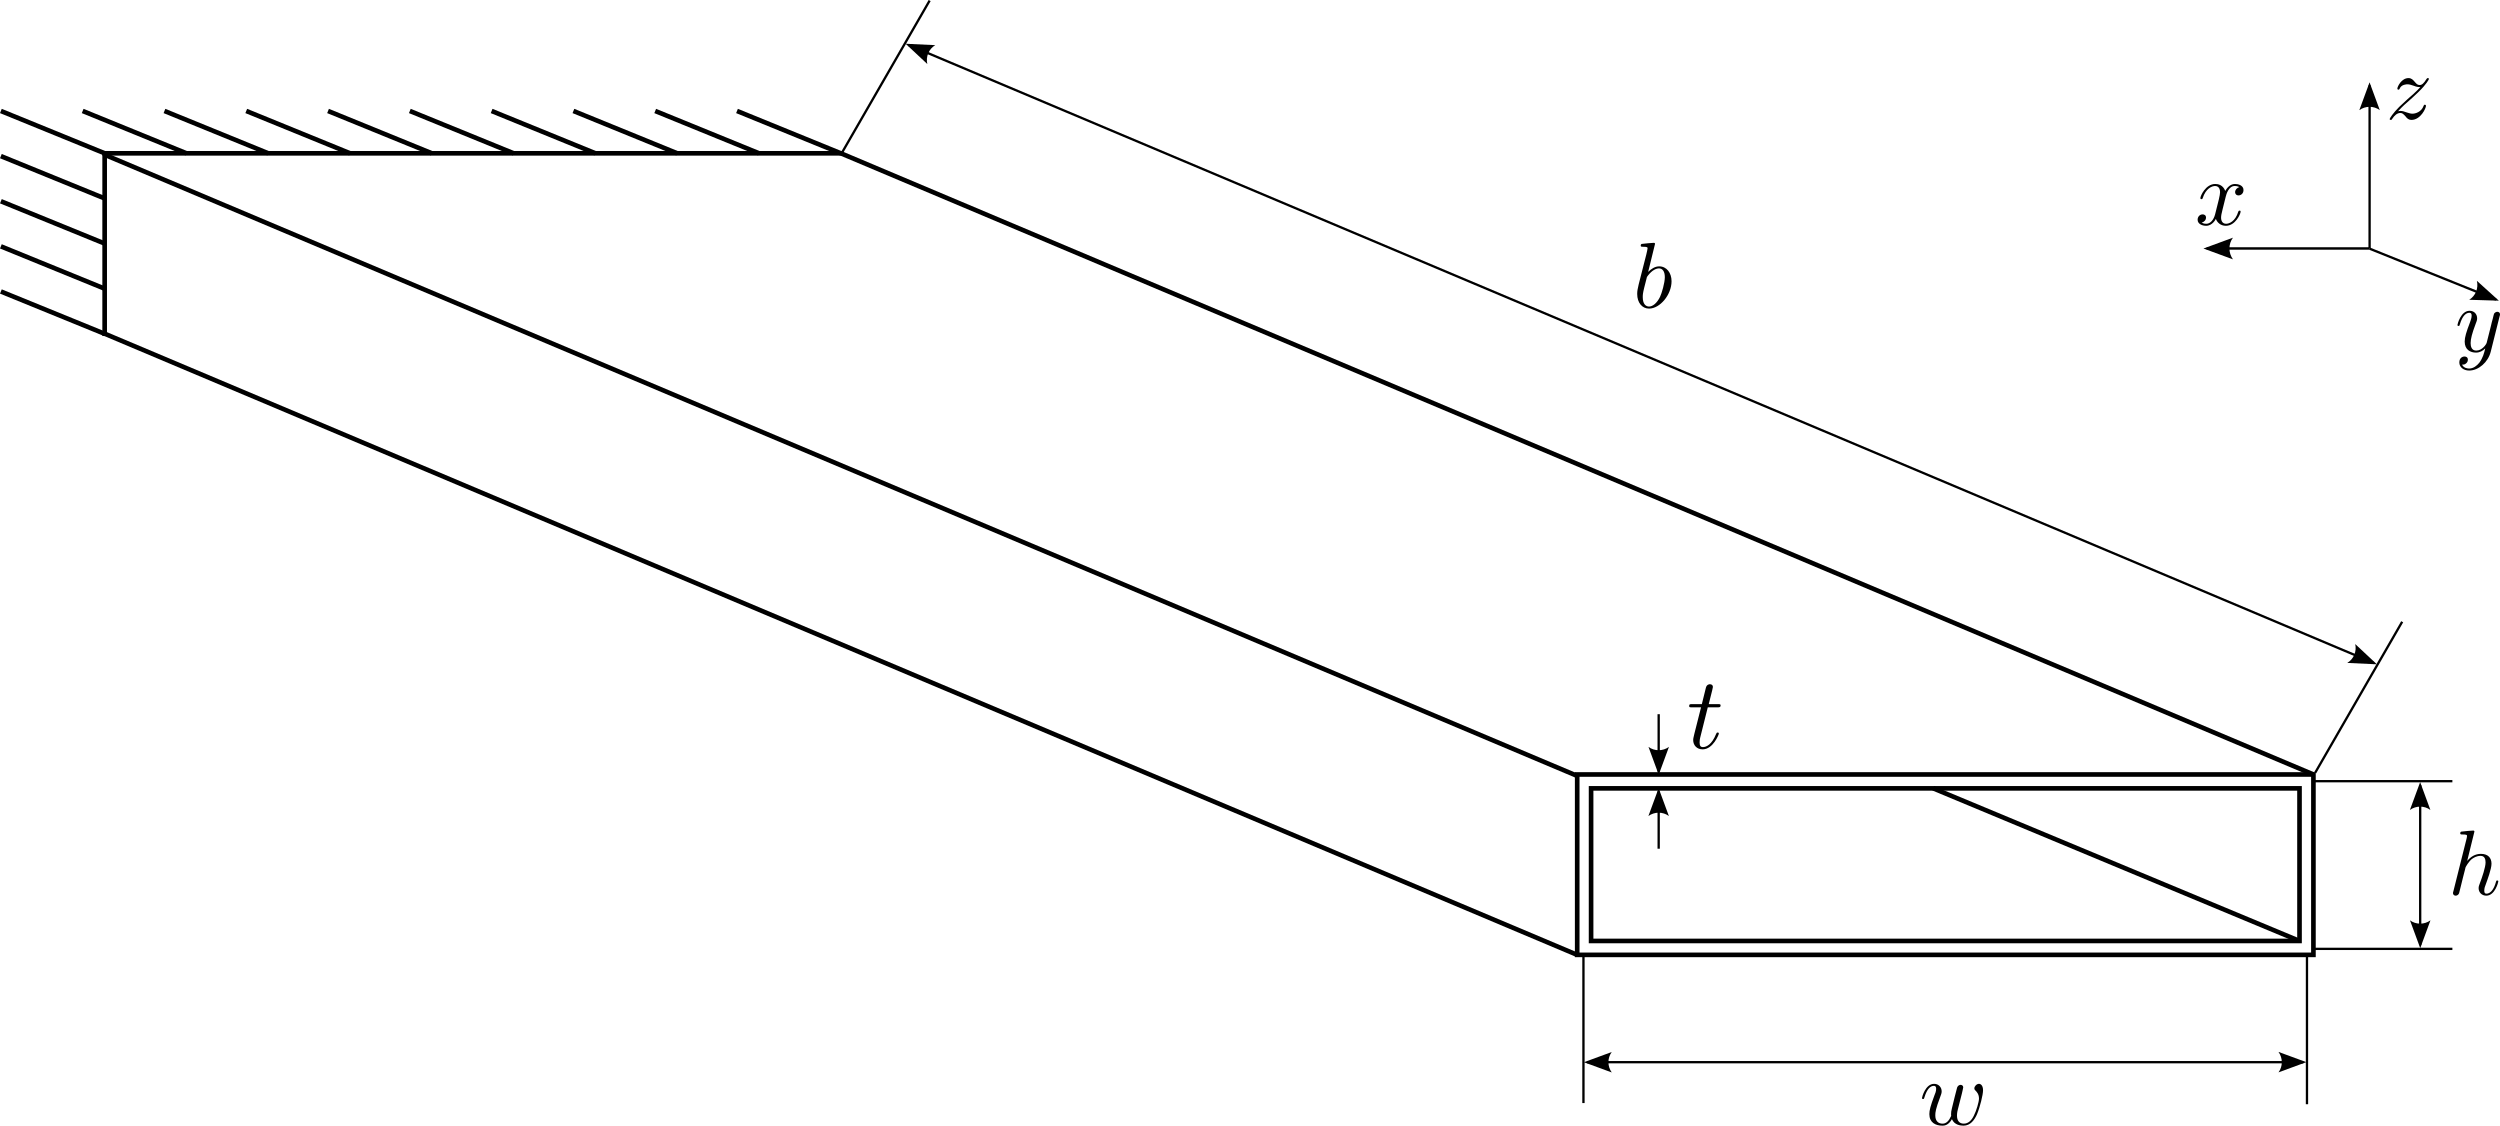
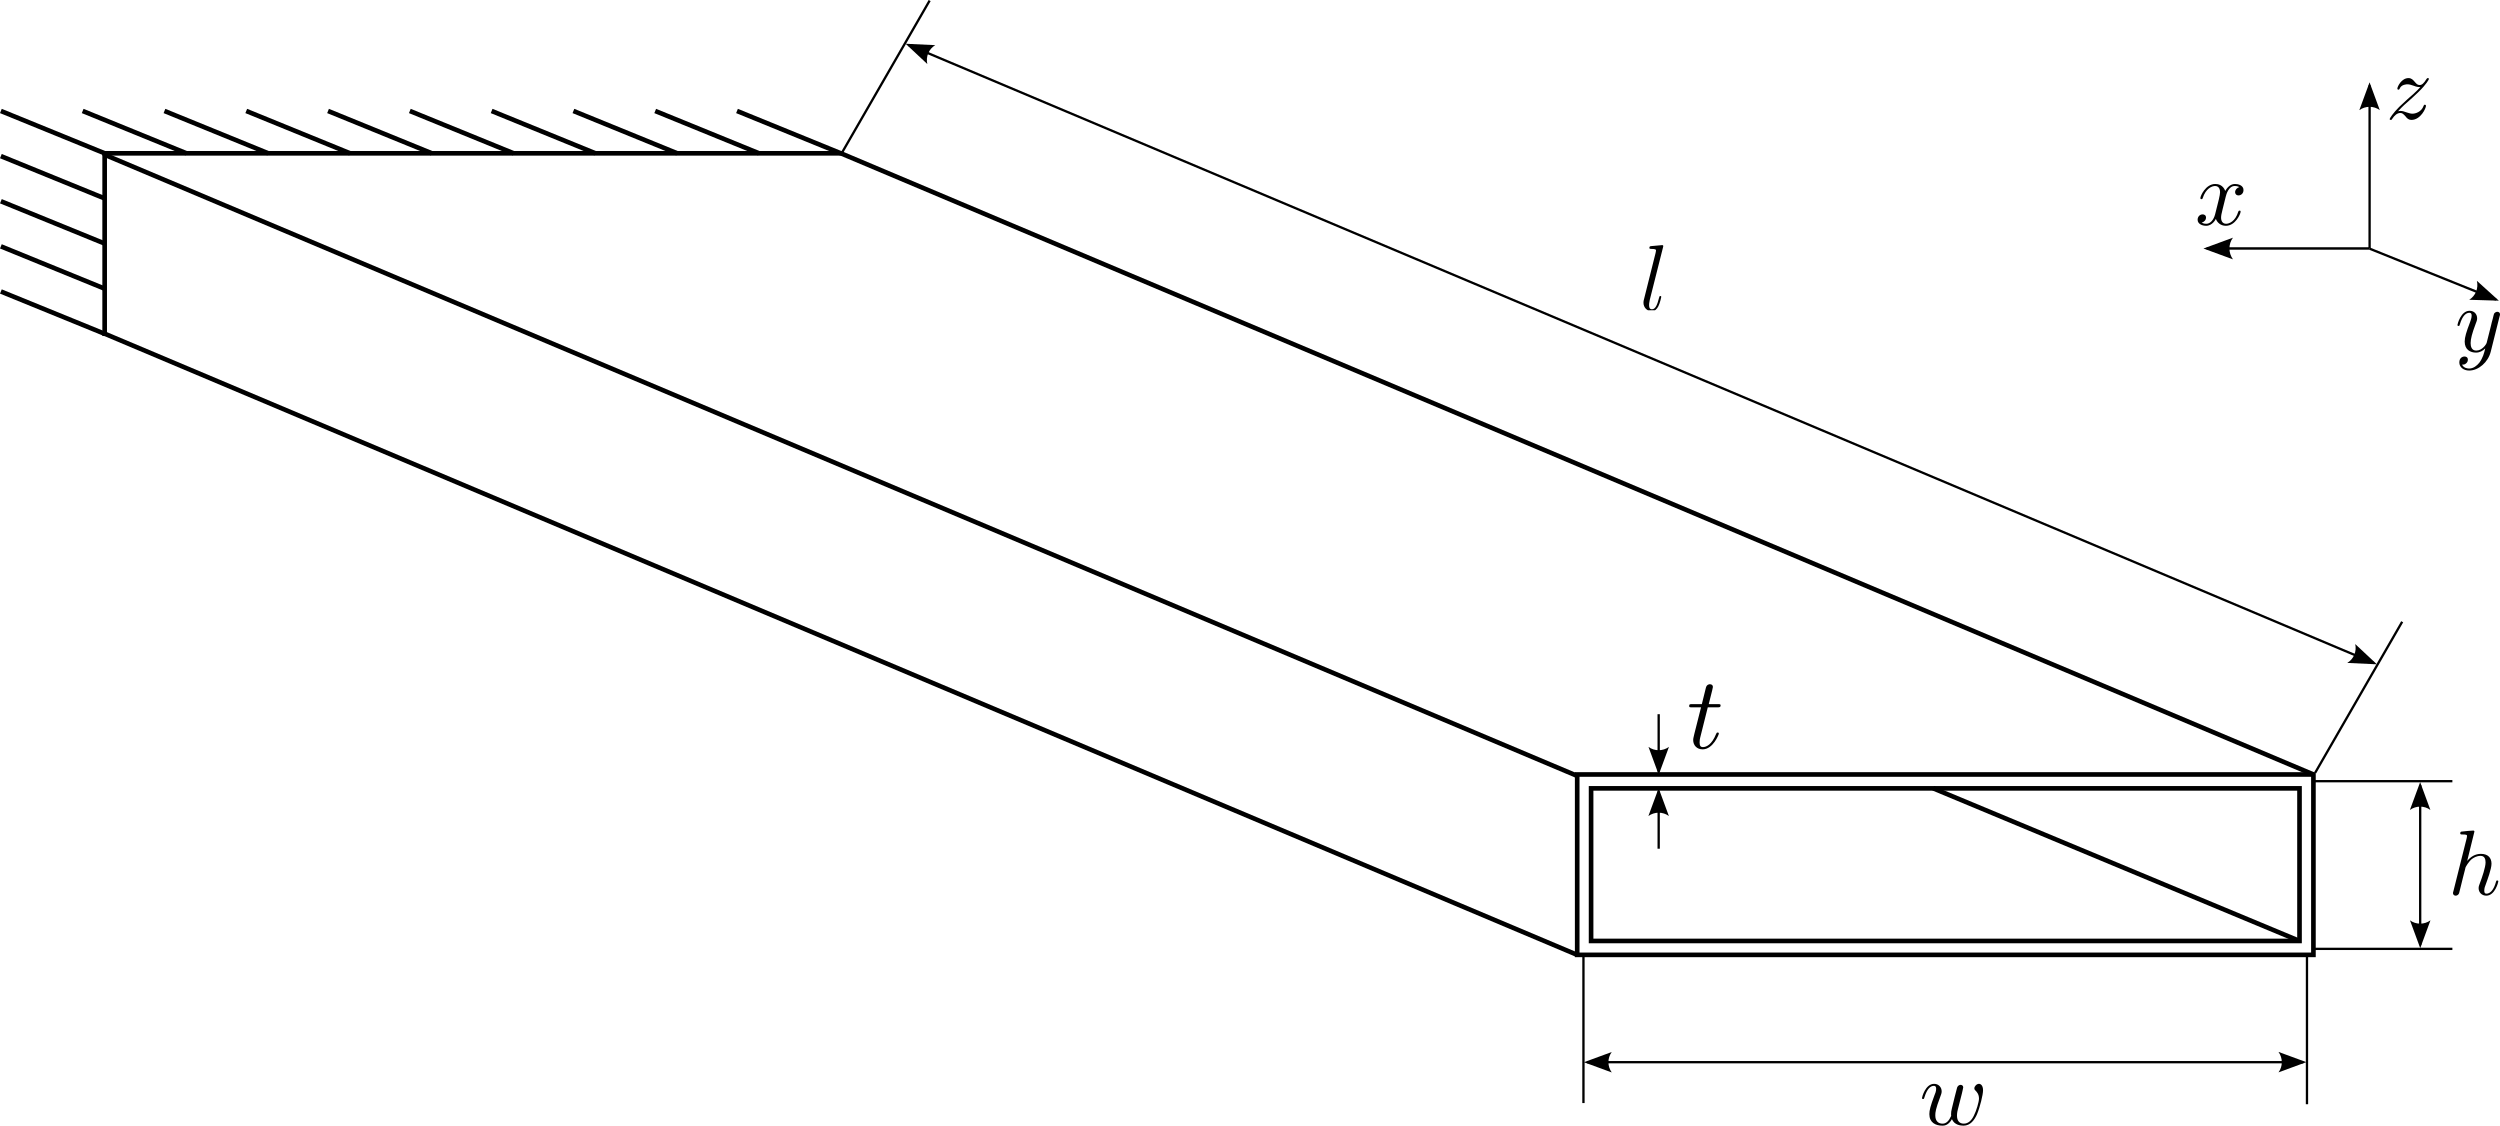
<svg xmlns="http://www.w3.org/2000/svg" xmlns:xlink="http://www.w3.org/1999/xlink" width="269.861mm" height="121.51mm" viewBox="0 0 269.861 121.51" version="1.1" id="svg5">
  <defs id="defs2">
    <marker style="overflow:visible" id="Arrow2Lend" refX="0" refY="0" orient="auto">
      <path transform="matrix(-1.1,0,0,-1.1,-1.1,0)" d="M 8.719,4.034 -2.207,0.016 8.719,-4.002 c -1.745,2.372 -1.735,5.617 -6e-7,8.035 z" style="fill:context-stroke;fill-rule:evenodd;stroke-width:0.625;stroke-linejoin:round" id="path5208" />
    </marker>
    <marker style="overflow:visible" id="Arrow2Lstart" refX="0" refY="0" orient="auto">
      <path transform="matrix(1.1,0,0,1.1,1.1,0)" d="M 8.719,4.034 -2.207,0.016 8.719,-4.002 c -1.745,2.372 -1.735,5.617 -6e-7,8.035 z" style="fill:context-stroke;fill-rule:evenodd;stroke-width:0.625;stroke-linejoin:round" id="path5205" />
    </marker>
    <g id="g5419">
      <symbol overflow="visible" id="symbol357">
        <path style="stroke:none" d="" id="path2013" />
      </symbol>
      <symbol overflow="visible" id="symbol3665">
        <path style="stroke:none" d="M 1.781,-1.141 C 1.391,-0.484 1,-0.344 0.562,-0.312 0.438,-0.297 0.344,-0.297 0.344,-0.109 0.344,-0.047 0.406,0 0.484,0 0.75,0 1.062,-0.031 1.328,-0.031 c 0.344,0 0.688,0.031 1,0.031 0.062,0 0.188,0 0.188,-0.188 0,-0.109 -0.078,-0.125 -0.156,-0.125 -0.219,-0.016 -0.469,-0.094 -0.469,-0.344 0,-0.125 0.062,-0.234 0.141,-0.375 l 0.766,-1.266 h 2.5 c 0.016,0.203 0.156,1.562 0.156,1.656 0,0.297 -0.516,0.328 -0.719,0.328 C 4.594,-0.312 4.5,-0.312 4.5,-0.109 4.5,0 4.609,0 4.641,0 5.047,0 5.469,-0.031 5.875,-0.031 6.125,-0.031 6.766,0 7.016,0 7.062,0 7.188,0 7.188,-0.203 7.188,-0.312 7.094,-0.312 6.953,-0.312 6.344,-0.312 6.344,-0.375 6.312,-0.672 l -0.609,-6.219 c -0.016,-0.203 -0.016,-0.25 -0.188,-0.25 -0.156,0 -0.203,0.078 -0.266,0.172 z M 2.984,-2.609 4.938,-5.906 5.266,-2.609 Z m 0,0" id="path9522" />
      </symbol>
    </g>
    <g id="g6476">
      <symbol overflow="visible" id="symbol7201">
        <path style="stroke:none" d="" id="path9332" />
      </symbol>
      <symbol overflow="visible" id="symbol7139">
        <path style="stroke:none" d="M 1.781,-1.141 C 1.391,-0.484 1,-0.344 0.562,-0.312 0.438,-0.297 0.344,-0.297 0.344,-0.109 0.344,-0.047 0.406,0 0.484,0 0.75,0 1.062,-0.031 1.328,-0.031 c 0.344,0 0.688,0.031 1,0.031 0.062,0 0.188,0 0.188,-0.188 0,-0.109 -0.078,-0.125 -0.156,-0.125 -0.219,-0.016 -0.469,-0.094 -0.469,-0.344 0,-0.125 0.062,-0.234 0.141,-0.375 l 0.766,-1.266 h 2.5 c 0.016,0.203 0.156,1.562 0.156,1.656 0,0.297 -0.516,0.328 -0.719,0.328 C 4.594,-0.312 4.5,-0.312 4.5,-0.109 4.5,0 4.609,0 4.641,0 5.047,0 5.469,-0.031 5.875,-0.031 6.125,-0.031 6.766,0 7.016,0 7.062,0 7.188,0 7.188,-0.203 7.188,-0.312 7.094,-0.312 6.953,-0.312 6.344,-0.312 6.344,-0.375 6.312,-0.672 l -0.609,-6.219 c -0.016,-0.203 -0.016,-0.25 -0.188,-0.25 -0.156,0 -0.203,0.078 -0.266,0.172 z M 2.984,-2.609 4.938,-5.906 5.266,-2.609 Z m 0,0" id="path7641" />
      </symbol>
      <symbol overflow="visible" id="symbol7801">
        <path style="stroke:none" d="" id="path8279" />
      </symbol>
      <symbol overflow="visible" id="symbol1364">
        <path style="stroke:none" d="m 2.016,-3.297 c 0.062,-0.109 0.062,-0.172 0.062,-0.219 0,-0.219 -0.188,-0.375 -0.406,-0.375 -0.266,0 -0.344,0.219 -0.375,0.328 L 0.375,-0.547 c -0.016,0.016 -0.047,0.094 -0.047,0.109 0,0.078 0.219,0.156 0.281,0.156 0.047,0 0.047,-0.016 0.094,-0.125 z m 0,0" id="path9142" />
      </symbol>
    </g>
    <g id="g6257">
      <symbol overflow="visible" id="symbol7203">
        <path style="stroke:none" d="" id="path3943" />
      </symbol>
      <symbol overflow="visible" id="symbol2815">
        <path style="stroke:none" d="M 1.594,-0.781 C 1.5,-0.391 1.469,-0.312 0.688,-0.312 c -0.172,0 -0.266,0 -0.266,0.203 C 0.422,0 0.516,0 0.688,0 H 4.25 C 5.828,0 7,-1.172 7,-2.156 7,-2.875 6.422,-3.453 5.453,-3.562 6.484,-3.75 7.531,-4.484 7.531,-5.438 c 0,-0.734 -0.656,-1.375 -1.844,-1.375 H 2.328 c -0.188,0 -0.281,0 -0.281,0.203 0,0.109 0.094,0.109 0.281,0.109 0.016,0 0.203,0 0.375,0.016 0.172,0.031 0.266,0.031 0.266,0.172 0,0.031 -0.016,0.062 -0.031,0.188 z m 1.5,-2.875 0.625,-2.469 C 3.812,-6.469 3.828,-6.5 4.25,-6.5 h 1.297 c 0.875,0 1.078,0.594 1.078,1.031 0,0.875 -0.859,1.812 -2.062,1.812 z m -0.438,3.344 c -0.141,0 -0.156,0 -0.219,0 -0.109,-0.016 -0.141,-0.031 -0.141,-0.109 0,-0.031 0,-0.047 0.062,-0.219 l 0.688,-2.781 h 1.875 c 0.953,0 1.156,0.734 1.156,1.156 C 6.078,-1.281 5.188,-0.312 4,-0.312 Z m 0,0" id="path1937" />
      </symbol>
      <symbol overflow="visible" id="symbol8211">
        <path style="stroke:none" d="" id="path4699" />
      </symbol>
      <symbol overflow="visible" id="symbol6627">
        <path style="stroke:none" d="m 2.016,-3.297 c 0.062,-0.109 0.062,-0.172 0.062,-0.219 0,-0.219 -0.188,-0.375 -0.406,-0.375 -0.266,0 -0.344,0.219 -0.375,0.328 L 0.375,-0.547 c -0.016,0.016 -0.047,0.094 -0.047,0.109 0,0.078 0.219,0.156 0.281,0.156 0.047,0 0.047,-0.016 0.094,-0.125 z m 0,0" id="path970" />
      </symbol>
    </g>
    <g id="g789">
      <symbol overflow="visible" id="symbol6459">
        <path style="stroke:none" d="" id="path8966" />
      </symbol>
      <symbol overflow="visible" id="symbol4550">
        <path style="stroke:none" d="m 7.578,-6.922 c 0,-0.031 -0.016,-0.109 -0.109,-0.109 -0.031,0 -0.047,0.016 -0.156,0.125 L 6.625,-6.141 C 6.531,-6.281 6.078,-7.031 4.969,-7.031 2.734,-7.031 0.5,-4.828 0.5,-2.516 0.5,-0.875 1.672,0.219 3.203,0.219 c 0.859,0 1.625,-0.391 2.156,-0.859 0.922,-0.812 1.094,-1.719 1.094,-1.75 C 6.453,-2.5 6.344,-2.5 6.328,-2.5 c -0.062,0 -0.109,0.031 -0.125,0.109 -0.094,0.281 -0.328,1 -1.016,1.578 -0.688,0.547 -1.312,0.719 -1.828,0.719 -0.891,0 -1.953,-0.516 -1.953,-2.062 0,-0.578 0.203,-2.188 1.203,-3.359 0.609,-0.703 1.547,-1.203 2.438,-1.203 1.016,0 1.609,0.766 1.609,1.922 0,0.406 -0.031,0.406 -0.031,0.516 0,0.094 0.109,0.094 0.141,0.094 0.125,0 0.125,-0.016 0.188,-0.203 z m 0,0" id="path6957" />
      </symbol>
      <symbol overflow="visible" id="symbol5860">
        <path style="stroke:none" d="" id="path4448" />
      </symbol>
      <symbol overflow="visible" id="symbol8048">
        <path style="stroke:none" d="m 2.016,-3.297 c 0.062,-0.109 0.062,-0.172 0.062,-0.219 0,-0.219 -0.188,-0.375 -0.406,-0.375 -0.266,0 -0.344,0.219 -0.375,0.328 L 0.375,-0.547 c -0.016,0.016 -0.047,0.094 -0.047,0.109 0,0.078 0.219,0.156 0.281,0.156 0.047,0 0.047,-0.016 0.094,-0.125 z m 0,0" id="path2391" />
      </symbol>
    </g>
    <g id="g6481">
      <symbol overflow="visible" id="symbol8651">
        <path style="stroke:none" d="" id="path2865" />
      </symbol>
      <symbol overflow="visible" id="symbol1876">
        <path style="stroke:none" d="m 1.578,-0.781 c -0.094,0.391 -0.109,0.469 -0.906,0.469 -0.156,0 -0.266,0 -0.266,0.188 C 0.406,0 0.484,0 0.672,0 h 3.312 c 2.062,0 4.031,-2.109 4.031,-4.281 0,-1.406 -0.844,-2.531 -2.344,-2.531 h -3.344 c -0.188,0 -0.297,0 -0.297,0.188 0,0.125 0.078,0.125 0.281,0.125 0.125,0 0.312,0.016 0.422,0.016 0.172,0.031 0.219,0.047 0.219,0.172 0,0.031 0,0.062 -0.031,0.188 z M 3.734,-6.125 C 3.828,-6.469 3.844,-6.5 4.281,-6.5 h 1.062 c 0.969,0 1.797,0.531 1.797,1.844 0,0.484 -0.188,2.125 -1.047,3.219 -0.281,0.375 -1.062,1.125 -2.297,1.125 h -1.125 c -0.141,0 -0.156,0 -0.219,0 -0.094,-0.016 -0.125,-0.031 -0.125,-0.109 0,-0.031 0,-0.047 0.047,-0.219 z m 0,0" id="path5098" />
      </symbol>
      <symbol overflow="visible" id="symbol6919">
        <path style="stroke:none" d="" id="path9180" />
      </symbol>
      <symbol overflow="visible" id="symbol4271">
        <path style="stroke:none" d="m 2.016,-3.297 c 0.062,-0.109 0.062,-0.172 0.062,-0.219 0,-0.219 -0.188,-0.375 -0.406,-0.375 -0.266,0 -0.344,0.219 -0.375,0.328 L 0.375,-0.547 c -0.016,0.016 -0.047,0.094 -0.047,0.109 0,0.078 0.219,0.156 0.281,0.156 0.047,0 0.047,-0.016 0.094,-0.125 z m 0,0" id="path2418" />
      </symbol>
    </g>
    <g id="g9150">
      <symbol overflow="visible" id="symbol6599">
        <path style="stroke:none" d="" id="path2302" />
      </symbol>
      <symbol overflow="visible" id="symbol1162">
        <path style="stroke:none" d="m 1.578,-0.781 c -0.094,0.391 -0.109,0.469 -0.906,0.469 -0.156,0 -0.266,0 -0.266,0.188 C 0.406,0 0.484,0 0.672,0 h 3.312 c 2.062,0 4.031,-2.109 4.031,-4.281 0,-1.406 -0.844,-2.531 -2.344,-2.531 h -3.344 c -0.188,0 -0.297,0 -0.297,0.188 0,0.125 0.078,0.125 0.281,0.125 0.125,0 0.312,0.016 0.422,0.016 0.172,0.031 0.219,0.047 0.219,0.172 0,0.031 0,0.062 -0.031,0.188 z M 3.734,-6.125 C 3.828,-6.469 3.844,-6.5 4.281,-6.5 h 1.062 c 0.969,0 1.797,0.531 1.797,1.844 0,0.484 -0.188,2.125 -1.047,3.219 -0.281,0.375 -1.062,1.125 -2.297,1.125 h -1.125 c -0.141,0 -0.156,0 -0.219,0 -0.094,-0.016 -0.125,-0.031 -0.125,-0.109 0,-0.031 0,-0.047 0.047,-0.219 z m 0,0" id="path4558" />
      </symbol>
    </g>
    <g id="g6537">
      <symbol overflow="visible" id="symbol654">
        <path style="stroke:none" d="" id="path6400" />
      </symbol>
      <symbol overflow="visible" id="symbol8867">
        <path style="stroke:none" d="m 7.578,-6.922 c 0,-0.031 -0.016,-0.109 -0.109,-0.109 -0.031,0 -0.047,0.016 -0.156,0.125 L 6.625,-6.141 C 6.531,-6.281 6.078,-7.031 4.969,-7.031 2.734,-7.031 0.5,-4.828 0.5,-2.516 0.5,-0.875 1.672,0.219 3.203,0.219 c 0.859,0 1.625,-0.391 2.156,-0.859 0.922,-0.812 1.094,-1.719 1.094,-1.75 C 6.453,-2.5 6.344,-2.5 6.328,-2.5 c -0.062,0 -0.109,0.031 -0.125,0.109 -0.094,0.281 -0.328,1 -1.016,1.578 -0.688,0.547 -1.312,0.719 -1.828,0.719 -0.891,0 -1.953,-0.516 -1.953,-2.062 0,-0.578 0.203,-2.188 1.203,-3.359 0.609,-0.703 1.547,-1.203 2.438,-1.203 1.016,0 1.609,0.766 1.609,1.922 0,0.406 -0.031,0.406 -0.031,0.516 0,0.094 0.109,0.094 0.141,0.094 0.125,0 0.125,-0.016 0.188,-0.203 z m 0,0" id="path6175" />
      </symbol>
    </g>
    <g id="g5074">
      <symbol overflow="visible" id="symbol6063">
        <path style="stroke:none" d="" id="path2333" />
      </symbol>
      <symbol overflow="visible" id="symbol9703">
        <path style="stroke:none" d="M 1.594,-0.781 C 1.5,-0.391 1.469,-0.312 0.688,-0.312 c -0.172,0 -0.266,0 -0.266,0.203 C 0.422,0 0.516,0 0.688,0 H 4.25 C 5.828,0 7,-1.172 7,-2.156 7,-2.875 6.422,-3.453 5.453,-3.562 6.484,-3.75 7.531,-4.484 7.531,-5.438 c 0,-0.734 -0.656,-1.375 -1.844,-1.375 H 2.328 c -0.188,0 -0.281,0 -0.281,0.203 0,0.109 0.094,0.109 0.281,0.109 0.016,0 0.203,0 0.375,0.016 0.172,0.031 0.266,0.031 0.266,0.172 0,0.031 -0.016,0.062 -0.031,0.188 z m 1.5,-2.875 0.625,-2.469 C 3.812,-6.469 3.828,-6.5 4.25,-6.5 h 1.297 c 0.875,0 1.078,0.594 1.078,1.031 0,0.875 -0.859,1.812 -2.062,1.812 z m -0.438,3.344 c -0.141,0 -0.156,0 -0.219,0 -0.109,-0.016 -0.141,-0.031 -0.141,-0.109 0,-0.031 0,-0.047 0.062,-0.219 l 0.688,-2.781 h 1.875 c 0.953,0 1.156,0.734 1.156,1.156 C 6.078,-1.281 5.188,-0.312 4,-0.312 Z m 0,0" id="path792" />
      </symbol>
    </g>
    <g id="g1481">
      <symbol overflow="visible" id="symbol4834">
        <path style="stroke:none" d="" id="path658" />
      </symbol>
      <symbol overflow="visible" id="symbol8232">
        <path style="stroke:none" d="m 2.859,-6.812 c 0,0 0,-0.109 -0.125,-0.109 -0.234,0 -0.953,0.078 -1.219,0.109 -0.078,0 -0.188,0.016 -0.188,0.188 0,0.125 0.094,0.125 0.234,0.125 0.484,0 0.5,0.062 0.5,0.172 L 2.031,-6.125 0.594,-0.391 c -0.047,0.141 -0.047,0.156 -0.047,0.219 0,0.234 0.203,0.281 0.297,0.281 0.156,0 0.312,-0.125 0.359,-0.266 l 0.188,-0.75 0.219,-0.891 C 1.672,-2.031 1.734,-2.25 1.781,-2.469 1.797,-2.531 1.891,-2.859 1.891,-2.922 1.922,-3.016 2.234,-3.562 2.578,-3.844 2.797,-4 3.094,-4.188 3.531,-4.188 c 0.422,0 0.531,0.344 0.531,0.703 0,0.531 -0.375,1.625 -0.609,2.234 C 3.375,-1.031 3.312,-0.906 3.312,-0.703 c 0,0.469 0.359,0.812 0.828,0.812 0.938,0 1.297,-1.453 1.297,-1.531 0,-0.109 -0.078,-0.109 -0.109,-0.109 -0.109,0 -0.109,0.031 -0.156,0.188 -0.141,0.531 -0.469,1.234 -1.016,1.234 -0.172,0 -0.234,-0.094 -0.234,-0.328 0,-0.25 0.078,-0.484 0.172,-0.703 0.156,-0.438 0.609,-1.625 0.609,-2.203 0,-0.641 -0.391,-1.062 -1.141,-1.062 -0.625,0 -1.109,0.312 -1.484,0.766 z m 0,0" id="path1068" />
      </symbol>
    </g>
    <g id="g7675">
      <symbol overflow="visible" id="symbol9634">
        <path style="stroke:none" d="" id="path4732" />
      </symbol>
      <symbol overflow="visible" id="symbol6218">
        <path style="stroke:none" d="m 3.953,-3.781 c -0.172,0 -0.297,0 -0.438,0.125 -0.172,0.156 -0.188,0.328 -0.188,0.391 0,0.25 0.188,0.359 0.375,0.359 0.281,0 0.547,-0.25 0.547,-0.641 0,-0.484 -0.469,-0.859 -1.172,-0.859 -1.344,0 -2.672,1.422 -2.672,2.828 0,0.906 0.578,1.688 1.625,1.688 1.422,0 2.25,-1.062 2.25,-1.172 0,-0.062 -0.047,-0.141 -0.109,-0.141 -0.062,0 -0.078,0.031 -0.141,0.109 -0.781,0.984 -1.875,0.984 -1.984,0.984 -0.625,0 -0.906,-0.484 -0.906,-1.094 0,-0.406 0.203,-1.375 0.547,-1.984 0.312,-0.578 0.859,-1 1.406,-1 0.328,0 0.719,0.125 0.859,0.406 z m 0,0" id="path9982" />
      </symbol>
    </g>
    <g id="g7498">
      <symbol overflow="visible" id="symbol7055">
        <path style="stroke:none" d="" id="path2161" />
      </symbol>
      <symbol overflow="visible" id="symbol7778">
        <path style="stroke:none" d="m 2.859,-6.812 c 0,0 0,-0.109 -0.125,-0.109 -0.234,0 -0.953,0.078 -1.219,0.109 -0.078,0 -0.188,0.016 -0.188,0.188 0,0.125 0.094,0.125 0.234,0.125 0.484,0 0.5,0.062 0.5,0.172 L 2.031,-6.125 0.594,-0.391 c -0.047,0.141 -0.047,0.156 -0.047,0.219 0,0.234 0.203,0.281 0.297,0.281 0.156,0 0.312,-0.125 0.359,-0.266 l 0.188,-0.75 0.219,-0.891 C 1.672,-2.031 1.734,-2.25 1.781,-2.469 1.797,-2.531 1.891,-2.859 1.891,-2.922 1.922,-3.016 2.234,-3.562 2.578,-3.844 2.797,-4 3.094,-4.188 3.531,-4.188 c 0.422,0 0.531,0.344 0.531,0.703 0,0.531 -0.375,1.625 -0.609,2.234 C 3.375,-1.031 3.312,-0.906 3.312,-0.703 c 0,0.469 0.359,0.812 0.828,0.812 0.938,0 1.297,-1.453 1.297,-1.531 0,-0.109 -0.078,-0.109 -0.109,-0.109 -0.109,0 -0.109,0.031 -0.156,0.188 -0.141,0.531 -0.469,1.234 -1.016,1.234 -0.172,0 -0.234,-0.094 -0.234,-0.328 0,-0.25 0.078,-0.484 0.172,-0.703 0.156,-0.438 0.609,-1.625 0.609,-2.203 0,-0.641 -0.391,-1.062 -1.141,-1.062 -0.625,0 -1.109,0.312 -1.484,0.766 z m 0,0" id="path5997" />
      </symbol>
    </g>
    <g id="g517">
      <symbol overflow="visible" id="symbol5691">
        <path style="stroke:none" d="" id="path1141" />
      </symbol>
      <symbol overflow="visible" id="symbol6305">
        <path style="stroke:none" d="m 2.375,-6.812 c 0,0 0,-0.109 -0.125,-0.109 -0.219,0 -0.953,0.078 -1.219,0.109 -0.078,0 -0.188,0.016 -0.188,0.188 0,0.125 0.094,0.125 0.25,0.125 0.469,0 0.484,0.062 0.484,0.172 0,0.062 -0.078,0.406 -0.125,0.609 l -0.828,3.25 c -0.109,0.5 -0.156,0.672 -0.156,1.016 0,0.938 0.531,1.562 1.266,1.562 1.172,0 2.406,-1.484 2.406,-2.922 0,-0.906 -0.531,-1.594 -1.328,-1.594 -0.453,0 -0.875,0.297 -1.172,0.594 z M 1.453,-3.047 C 1.5,-3.266 1.5,-3.281 1.594,-3.391 2.078,-4.031 2.531,-4.188 2.797,-4.188 c 0.359,0 0.625,0.297 0.625,0.938 0,0.594 -0.328,1.734 -0.516,2.109 -0.328,0.672 -0.781,1.031 -1.172,1.031 -0.344,0 -0.672,-0.266 -0.672,-1 0,-0.203 0,-0.391 0.156,-1.016 z m 0,0" id="path4295" />
      </symbol>
      <symbol overflow="visible" id="symbol662">
        <path style="stroke:none" d="m 4.375,-7.094 c 0.047,-0.141 0.047,-0.172 0.047,-0.188 0,-0.109 -0.078,-0.203 -0.188,-0.203 -0.078,0 -0.141,0.031 -0.172,0.094 l -3.469,9.5 C 0.547,2.25 0.547,2.281 0.547,2.297 0.547,2.406 0.641,2.5 0.75,2.5 0.875,2.5 0.906,2.422 0.969,2.25 Z m 0,0" id="path4655" />
      </symbol>
      <symbol overflow="visible" id="symbol7219">
        <path style="stroke:none" d="" id="path7966" />
      </symbol>
      <symbol overflow="visible" id="symbol4533">
        <path style="stroke:none" d="m 1.266,-0.766 1.062,-1.031 c 1.547,-1.375 2.141,-1.906 2.141,-2.906 0,-1.141 -0.891,-1.938 -2.109,-1.938 -1.125,0 -1.859,0.922 -1.859,1.812 0,0.547 0.5,0.547 0.531,0.547 0.172,0 0.516,-0.109 0.516,-0.531 0,-0.25 -0.188,-0.516 -0.531,-0.516 -0.078,0 -0.094,0 -0.125,0.016 0.219,-0.656 0.766,-1.016 1.344,-1.016 0.906,0 1.328,0.812 1.328,1.625 C 3.562,-3.906 3.078,-3.125 2.516,-2.5 l -1.906,2.125 C 0.5,-0.266 0.5,-0.234 0.5,0 H 4.203 L 4.469,-1.734 H 4.234 C 4.172,-1.438 4.109,-1 4,-0.844 3.938,-0.766 3.281,-0.766 3.062,-0.766 Z m 0,0" id="path2043" />
      </symbol>
    </g>
    <g id="g5621">
      <symbol overflow="visible" id="symbol8357">
        <path style="stroke:none" d="" id="path124" />
      </symbol>
      <symbol overflow="visible" id="symbol3638">
        <path style="stroke:none" d="m 1.328,-0.828 c 0.531,-0.578 0.828,-0.828 1.188,-1.141 0,0 0.609,-0.531 0.969,-0.891 C 4.438,-3.781 4.656,-4.266 4.656,-4.312 c 0,-0.094 -0.094,-0.094 -0.109,-0.094 -0.078,0 -0.094,0.016 -0.156,0.109 -0.297,0.484 -0.5,0.641 -0.734,0.641 -0.25,0 -0.359,-0.156 -0.516,-0.328 -0.188,-0.219 -0.359,-0.422 -0.688,-0.422 -0.75,0 -1.203,0.922 -1.203,1.141 0,0.047 0.031,0.109 0.109,0.109 0.094,0 0.109,-0.047 0.141,-0.109 0.188,-0.469 0.766,-0.469 0.844,-0.469 0.203,0 0.391,0.062 0.625,0.141 0.406,0.156 0.516,0.156 0.766,0.156 -0.359,0.422 -1.188,1.141 -1.375,1.297 l -0.906,0.844 C 0.781,-0.625 0.422,-0.062 0.422,0.016 c 0,0.094 0.109,0.094 0.125,0.094 0.078,0 0.094,-0.016 0.156,-0.125 0.234,-0.359 0.531,-0.625 0.859,-0.625 0.219,0 0.328,0.094 0.578,0.375 0.156,0.219 0.344,0.375 0.625,0.375 1,0 1.578,-1.266 1.578,-1.531 0,-0.047 -0.047,-0.109 -0.125,-0.109 -0.094,0 -0.109,0.062 -0.141,0.141 C 3.844,-0.75 3.203,-0.562 2.875,-0.562 c -0.188,0 -0.375,-0.062 -0.578,-0.125 -0.344,-0.125 -0.5,-0.172 -0.703,-0.172 -0.016,0 -0.172,0 -0.266,0.031 z m 0,0" id="path4075" />
      </symbol>
    </g>
    <g id="g8503">
      <symbol overflow="visible" id="symbol9833">
        <path style="stroke:none" d="" id="path561" />
      </symbol>
      <symbol overflow="visible" id="symbol7214">
        <path style="stroke:none" d="m 4.844,-3.797 c 0.047,-0.141 0.047,-0.156 0.047,-0.234 0,-0.172 -0.141,-0.266 -0.297,-0.266 -0.094,0 -0.25,0.062 -0.344,0.203 -0.016,0.062 -0.109,0.359 -0.141,0.547 -0.078,0.25 -0.141,0.531 -0.203,0.797 l -0.453,1.797 c -0.031,0.141 -0.469,0.844 -1.125,0.844 -0.5,0 -0.609,-0.438 -0.609,-0.812 C 1.719,-1.375 1.891,-2 2.219,-2.875 2.375,-3.281 2.422,-3.391 2.422,-3.594 c 0,-0.438 -0.312,-0.812 -0.812,-0.812 -0.953,0 -1.312,1.453 -1.312,1.531 0,0.109 0.094,0.109 0.109,0.109 0.109,0 0.109,-0.031 0.156,-0.188 0.281,-0.938 0.672,-1.234 1.016,-1.234 0.078,0 0.25,0 0.25,0.312 0,0.25 -0.109,0.516 -0.172,0.703 -0.406,1.062 -0.578,1.625 -0.578,2.094 0,0.891 0.625,1.188 1.219,1.188 0.391,0 0.719,-0.172 1,-0.453 -0.125,0.516 -0.25,1.016 -0.641,1.547 -0.266,0.328 -0.641,0.625 -1.094,0.625 -0.141,0 -0.594,-0.031 -0.766,-0.422 0.156,0 0.297,0 0.422,-0.125 C 1.328,1.203 1.422,1.062 1.422,0.875 1.422,0.562 1.156,0.531 1.062,0.531 0.828,0.531 0.5,0.688 0.5,1.172 c 0,0.5 0.438,0.875 1.062,0.875 1.016,0 2.047,-0.906 2.328,-2.031 z m 0,0" id="path8302" />
      </symbol>
    </g>
    <g id="g5108">
      <symbol overflow="visible" id="symbol3002">
        <path style="stroke:none" d="" id="path6927" />
      </symbol>
      <symbol overflow="visible" id="symbol6184">
        <path style="stroke:none" d="M 3.328,-3.016 C 3.391,-3.266 3.625,-4.188 4.312,-4.188 c 0.047,0 0.297,0 0.5,0.125 C 4.531,-4 4.344,-3.766 4.344,-3.516 c 0,0.156 0.109,0.344 0.375,0.344 0.219,0 0.531,-0.172 0.531,-0.578 0,-0.516 -0.578,-0.656 -0.922,-0.656 -0.578,0 -0.922,0.531 -1.047,0.75 -0.25,-0.656 -0.781,-0.75 -1.078,-0.75 -1.031,0 -1.609,1.281 -1.609,1.531 0,0.109 0.109,0.109 0.125,0.109 0.078,0 0.109,-0.031 0.125,-0.109 0.344,-1.062 1,-1.312 1.344,-1.312 0.188,0 0.531,0.094 0.531,0.672 0,0.312 -0.172,0.969 -0.531,2.375 -0.156,0.609 -0.516,1.031 -0.953,1.031 -0.062,0 -0.281,0 -0.5,-0.125 0.25,-0.062 0.469,-0.266 0.469,-0.547 0,-0.266 -0.219,-0.344 -0.359,-0.344 -0.312,0 -0.547,0.25 -0.547,0.578 0,0.453 0.484,0.656 0.922,0.656 0.672,0 1.031,-0.703 1.047,-0.75 0.125,0.359 0.484,0.75 1.078,0.75 1.031,0 1.594,-1.281 1.594,-1.531 0,-0.109 -0.078,-0.109 -0.109,-0.109 -0.094,0 -0.109,0.047 -0.141,0.109 -0.328,1.078 -1,1.312 -1.312,1.312 -0.391,0 -0.547,-0.312 -0.547,-0.656 0,-0.219 0.047,-0.438 0.156,-0.875 z m 0,0" id="path564" />
      </symbol>
    </g>
    <g id="g6168">
      <symbol overflow="visible" id="symbol3248">
        <path style="stroke:none" d="" id="path7425" />
      </symbol>
      <symbol overflow="visible" id="symbol3359">
        <path style="stroke:none" d="M 4.609,-3.375 C 4.656,-3.594 4.75,-3.969 4.75,-4.031 c 0,-0.172 -0.141,-0.266 -0.281,-0.266 -0.125,0 -0.297,0.078 -0.375,0.281 -0.031,0.062 -0.5,1.969 -0.562,2.234 C 3.453,-1.484 3.438,-1.312 3.438,-1.125 c 0,0.109 0,0.125 0.016,0.172 -0.234,0.531 -0.531,0.844 -0.922,0.844 -0.797,0 -0.797,-0.734 -0.797,-0.906 0,-0.312 0.047,-0.703 0.516,-1.938 0.109,-0.297 0.172,-0.438 0.172,-0.641 0,-0.438 -0.328,-0.812 -0.812,-0.812 -0.953,0 -1.312,1.453 -1.312,1.531 0,0.109 0.094,0.109 0.109,0.109 0.109,0 0.109,-0.031 0.156,-0.188 C 0.844,-3.875 1.219,-4.188 1.578,-4.188 c 0.094,0 0.25,0.016 0.25,0.328 0,0.25 -0.109,0.531 -0.188,0.703 -0.438,1.172 -0.547,1.625 -0.547,2.016 0,0.906 0.656,1.25 1.406,1.25 0.172,0 0.641,0 1.031,-0.703 0.266,0.641 0.953,0.703 1.25,0.703 0.75,0 1.188,-0.625 1.453,-1.219 0.328,-0.781 0.656,-2.125 0.656,-2.594 0,-0.547 -0.266,-0.703 -0.438,-0.703 -0.25,0 -0.5,0.266 -0.5,0.484 0,0.125 0.062,0.188 0.141,0.266 0.109,0.109 0.359,0.359 0.359,0.844 0,0.344 -0.281,1.312 -0.547,1.828 -0.25,0.531 -0.609,0.875 -1.094,0.875 -0.469,0 -0.734,-0.297 -0.734,-0.875 0,-0.266 0.062,-0.578 0.109,-0.719 z m 0,0" id="path6639" />
      </symbol>
    </g>
    <g id="g7449">
      <symbol overflow="visible" id="symbol1296">
        <path style="stroke:none" d="" id="path1895" />
      </symbol>
      <symbol overflow="visible" id="symbol3429">
        <path style="stroke:none" d="m 2.375,-6.812 c 0,0 0,-0.109 -0.125,-0.109 -0.219,0 -0.953,0.078 -1.219,0.109 -0.078,0 -0.188,0.016 -0.188,0.188 0,0.125 0.094,0.125 0.25,0.125 0.469,0 0.484,0.062 0.484,0.172 0,0.062 -0.078,0.406 -0.125,0.609 l -0.828,3.25 c -0.109,0.5 -0.156,0.672 -0.156,1.016 0,0.938 0.531,1.562 1.266,1.562 1.172,0 2.406,-1.484 2.406,-2.922 0,-0.906 -0.531,-1.594 -1.328,-1.594 -0.453,0 -0.875,0.297 -1.172,0.594 z M 1.453,-3.047 C 1.5,-3.266 1.5,-3.281 1.594,-3.391 2.078,-4.031 2.531,-4.188 2.797,-4.188 c 0.359,0 0.625,0.297 0.625,0.938 0,0.594 -0.328,1.734 -0.516,2.109 -0.328,0.672 -0.781,1.031 -1.172,1.031 -0.344,0 -0.672,-0.266 -0.672,-1 0,-0.203 0,-0.391 0.156,-1.016 z m 0,0" id="path1476" />
      </symbol>
    </g>
    <g id="g5148">
      <symbol overflow="visible" id="symbol79">
        <path style="stroke:none;" d="" id="path2471" />
      </symbol>
      <symbol overflow="visible" id="symbol1301">
        <path style="stroke:none;" d="M 2.047 -3.984 L 2.984 -3.984 C 3.188 -3.984 3.297 -3.984 3.297 -4.188 C 3.297 -4.297 3.188 -4.297 3.016 -4.297 L 2.141 -4.297 C 2.5 -5.719 2.547 -5.906 2.547 -5.969 C 2.547 -6.141 2.422 -6.234 2.25 -6.234 C 2.219 -6.234 1.938 -6.234 1.859 -5.875 L 1.469 -4.297 L 0.531 -4.297 C 0.328 -4.297 0.234 -4.297 0.234 -4.109 C 0.234 -3.984 0.312 -3.984 0.516 -3.984 L 1.391 -3.984 C 0.672 -1.156 0.625 -0.984 0.625 -0.812 C 0.625 -0.266 1 0.109 1.547 0.109 C 2.562 0.109 3.125 -1.344 3.125 -1.422 C 3.125 -1.531 3.047 -1.531 3.016 -1.531 C 2.922 -1.531 2.906 -1.5 2.859 -1.391 C 2.438 -0.344 1.906 -0.109 1.562 -0.109 C 1.359 -0.109 1.25 -0.234 1.25 -0.562 C 1.25 -0.812 1.281 -0.875 1.312 -1.047 Z M 2.047 -3.984 " id="path6071" />
      </symbol>
    </g>
+     <clipPath id="clipPath5412">
+       <path clip-rule="nonzero" d="M 1,0 H 7 V 17.215 H 1 Z m 0,0" id="path384" />
+     </clipPath>
  </defs>
  <g id="layer1" transform="translate(-6.45133, -187.762)">
    <path style="fill:none;stroke:#000000;stroke-width:0.5;stroke-linecap:square" d="M 17.749,223.782 V 204.311" id="path550" />
-     <path style="fill:none;stroke:#000000;stroke-width:0.5;stroke-linecap:square;stroke-miterlimit:4;stroke-dasharray:none;stroke-dashoffset:0" d="m 17.749,204.311 h 1.006 1.006 1.006 1.006 l 1.006,0 1.006,0 h 1.006 1.006 1.006 1.006 1.006 1.006 l 1.006,0 1.006,0 1.006,0 h 1.006 1.006 l 1.006,0 1.006,0 1.006,0 h 1.006 1.006 1.006 1.006 l 1.006,0 1.006,0 1.006,0 h 1.006 1.006 1.006 1.006 1.006 1.006 1.006 1.006 1.006 1.006 1.006 1.006 1.006 1.006 1.006 1.006 1.006 1.006 1.006 1.006 1.006 1.006 1.006 1.006 1.006 1.006 1.006 1.006 1.006 1.006 1.006 1.006 1.006 1.006 1.006 1.006 1.006 1.006 1.006 1.006 1.006 1.006 1.006 1.006 1.006 1.006 1.006 1.006 1.006 1.006 1.006 1.006" id="rect1379" />
+     <path style="fill:none;stroke:#000000;stroke-width:0.5;stroke-linecap:square;stroke-miterlimit:4;stroke-dasharray:none;stroke-dashoffset:0" d="m 17.749,204.311 h 1.006 1.006 1.006 1.006 l 1.006,0 1.006,0 h 1.006 1.006 1.006 1.006 1.006 1.006 l 1.006,0 1.006,0 1.006,0 h 1.006 1.006 l 1.006,0 1.006,0 1.006,0 h 1.006 1.006 1.006 1.006 l 1.006,0 1.006,0 1.006,0 h 1.006 1.006 1.006 1.006 1.006 1.006 1.006 1.006 1.006 1.006 1.006 1.006 1.006 1.006 1.006 1.006 1.006 1.006 1.006 1.006 1.006 1.006 1.006 1.006 1.006 1.006 1.006 1.006 1.006 1.006 1.006 1.006 1.006 1.006 1.006 1.006 1.006 1.006 1.006 1.006 1.006 1.006 1.006 1.006 1.006 1.006 1.006 1.006 1.006 1.006 1.006 1.006" id="rect1379" class="UnoptimicedTransforms" />
    <path style="fill:none;stroke:#000000;stroke-width:0.5;stroke-linecap:butt;stroke-linejoin:miter;stroke-miterlimit:4;stroke-dasharray:none;stroke-opacity:1" d="m 17.749,204.464 158.952,67.052" id="path1414" />
    <path style="fill:none;stroke:#000000;stroke-width:0.5;stroke-linecap:butt;stroke-linejoin:miter;stroke-miterlimit:4;stroke-dasharray:none;stroke-opacity:1" d="m 97.22,204.311 158.952,67.052" id="path1416" />
    <path style="fill:none;stroke:#000000;stroke-width:0.5;stroke-linecap:butt;stroke-linejoin:miter;stroke-miterlimit:4;stroke-dasharray:none;stroke-opacity:1" d="m 17.749,223.782 158.952,67.052" id="path1418" />
    <path style="fill:none;stroke:#000000;stroke-width:0.5;stroke-linecap:butt;stroke-linejoin:miter;stroke-miterlimit:4;stroke-dasharray:none;stroke-dashoffset:0;stroke-opacity:1" d="m 215.126,272.856 39.545,16.477" id="path1533" />
    <g transform="translate(-83.12806,149.7059)" id="g4303">
      <g id="g8670">
        <g style="fill:#000000;fill-opacity:1" id="g5735" />
      </g>
    </g>
    <path style="fill:none;stroke:#000000;stroke-width:0.25;stroke-linecap:butt;stroke-linejoin:miter;stroke-miterlimit:4;stroke-dasharray:none;stroke-opacity:1;marker-end:url(#Arrow2Lend)" d="m 262.236,214.603 13.644,5.496" id="path1035" />
    <path style="fill:none;stroke:#000000;stroke-width:0.25;stroke-linecap:butt;stroke-linejoin:miter;stroke-miterlimit:4;stroke-dasharray:none;stroke-opacity:1;marker-end:url(#Arrow2Lend)" d="M 262.236,214.583 V 196.979" id="path1070" />
    <path style="fill:none;stroke:#000000;stroke-width:0.25;stroke-linecap:butt;stroke-linejoin:miter;stroke-miterlimit:4;stroke-dasharray:none;stroke-opacity:1" d="m 271.172,272.087 h -15" id="path1185" />
    <path style="fill:none;stroke:#000000;stroke-width:0.25;stroke-linecap:butt;stroke-linejoin:miter;stroke-miterlimit:4;stroke-dasharray:none;stroke-opacity:1" d="m 271.172,290.187 h -15" id="path1187" />
    <path style="fill:none;stroke:#000000;stroke-width:0.25;stroke-linecap:butt;stroke-linejoin:miter;stroke-miterlimit:4;stroke-dasharray:none;stroke-opacity:1" d="m 255.476,290.833 v 16.124" id="path1189" />
    <path style="fill:none;stroke:#000000;stroke-width:0.25;stroke-linecap:butt;stroke-linejoin:miter;stroke-miterlimit:4;stroke-dasharray:none;stroke-opacity:1" d="m 177.376,290.833 v 15.999" id="path1191" />
    <path style="fill:none;stroke:#000000;stroke-width:0.25;stroke-linecap:butt;stroke-linejoin:miter;stroke-miterlimit:4;stroke-dasharray:none;stroke-opacity:1" d="m 106.8,187.824 -9.581,16.627" id="path1193" />
    <path style="fill:none;stroke:#000000;stroke-width:0.25;stroke-linecap:butt;stroke-linejoin:miter;stroke-miterlimit:4;stroke-dasharray:none;stroke-opacity:1" d="m 265.753,254.877 -9.394,16.305" id="path1195" />
    <path style="fill:none;stroke:#000000;stroke-width:0.25;stroke-linecap:butt;stroke-linejoin:miter;stroke-miterlimit:4;stroke-dasharray:none;stroke-opacity:1;marker-start:url(#Arrow2Lstart);marker-end:url(#Arrow2Lend)" d="m 104.517,192.611 158.198,66.734" id="path1277" />
    <path style="fill:none;stroke:#000000;stroke-width:0.25;stroke-linecap:butt;stroke-linejoin:miter;stroke-miterlimit:4;stroke-dasharray:none;stroke-opacity:1;marker-start:url(#Arrow2Lstart);marker-end:url(#Arrow2Lend)" d="m 177.759,302.419 h 77.315" id="path1312" />
    <path style="fill:none;stroke:#000000;stroke-width:0.25;stroke-linecap:butt;stroke-linejoin:miter;stroke-miterlimit:4;stroke-dasharray:none;stroke-opacity:1;marker-start:url(#Arrow2Lstart);marker-end:url(#Arrow2Lend)" d="m 267.697,289.78 v -17.261" id="path1427" />
    <g transform="translate(178.7674,202.3732)" id="g1962">
      <g id="g2021">
        <g style="fill:#000000;fill-opacity:1" id="g7397">
          <use xlink:href="#symbol7778" x="91.925" y="81.963" id="use1700" width="100%" height="100%" />
        </g>
      </g>
    </g>
    <path style="fill:none;stroke:#000000;stroke-width:0.265px;stroke-linecap:butt;stroke-linejoin:miter;stroke-opacity:1;marker-end:url(#Arrow2Lend)" d="M 262.236,214.583 H 244.654" id="path2301" />
    <g transform="translate(172.0562,118.6337)" id="g2776">
      <g id="g2431">
        <g style="fill:#000000;fill-opacity:1" id="g7224">
          <use xlink:href="#symbol3638" x="91.925" y="81.963" id="use4193" width="100%" height="100%" />
        </g>
      </g>
    </g>
    <g transform="translate(179.4969,143.7513)" id="g3089">
      <g id="g9519">
        <g style="fill:#000000;fill-opacity:1" id="g1683">
          <use xlink:href="#symbol7214" x="91.925" y="81.963" id="use3733" width="100%" height="100%" />
        </g>
      </g>
    </g>
    <g transform="translate(151.4493,130.064)" id="g3420">
      <g id="g2435">
        <g style="fill:#000000;fill-opacity:1" id="g5801">
          <use xlink:href="#symbol6184" x="91.925" y="81.963" id="use5732" width="100%" height="100%" />
        </g>
      </g>
    </g>
    <g transform="translate(121.6957,227.1992)" id="g1303">
      <g id="g1943">
        <g style="fill:#000000;fill-opacity:1" id="g8430">
          <use xlink:href="#symbol3359" x="91.925" y="81.963" id="use1196" width="100%" height="100%" />
        </g>
      </g>
    </g>
    <rect style="fill:none;stroke:#000000;stroke-width:0.5;stroke-linecap:square;stroke-miterlimit:4;stroke-dasharray:none;stroke-opacity:1" id="rect1288" width="79.471" height="19.471" x="176.701" y="271.363" />
    <path style="fill:none;stroke:#000000;stroke-width:0.5;stroke-linecap:butt;stroke-linejoin:miter;stroke-miterlimit:4;stroke-dasharray:none;stroke-opacity:1" d="m 6.546,199.741 11.203,4.569" id="path12835" />
    <use x="0" y="0" xlink:href="#path12835" transform="translate(8.828873)" id="use13242" width="100%" height="100%" />
    <use x="0" y="0" xlink:href="#path12835" transform="translate(17.65775)" id="use13244" width="100%" height="100%" />
    <use x="0" y="0" xlink:href="#path12835" transform="translate(26.48662)" id="use13246" width="100%" height="100%" />
    <use x="0" y="0" xlink:href="#path12835" transform="translate(35.31549)" id="use13248" width="100%" height="100%" />
    <use x="0" y="0" xlink:href="#path12835" transform="translate(44.14437)" id="use13250" width="100%" height="100%" />
    <use x="0" y="0" xlink:href="#path12835" transform="translate(52.97324)" id="use13252" width="100%" height="100%" />
    <use x="0" y="0" xlink:href="#path12835" transform="translate(61.80211)" id="use13254" width="100%" height="100%" />
    <use x="0" y="0" xlink:href="#path12835" transform="translate(70.63098)" id="use13256" width="100%" height="100%" />
    <use x="0" y="0" xlink:href="#path12835" transform="translate(79.45986)" id="use13258" width="100%" height="100%" />
    <path style="fill:none;stroke:#000000;stroke-width:0.5;stroke-linecap:butt;stroke-linejoin:miter;stroke-miterlimit:4;stroke-dasharray:none;stroke-opacity:1" d="m 6.546,204.613 11.203,4.569" id="use13444" />
    <path style="fill:none;stroke:#000000;stroke-width:0.5;stroke-linecap:butt;stroke-linejoin:miter;stroke-miterlimit:4;stroke-dasharray:none;stroke-opacity:1" d="m 6.546,209.484 11.203,4.569" id="use13446" />
    <path style="fill:none;stroke:#000000;stroke-width:0.5;stroke-linecap:butt;stroke-linejoin:miter;stroke-miterlimit:4;stroke-dasharray:none;stroke-opacity:1" d="m 6.546,214.355 11.203,4.569" id="use13448" />
    <path style="fill:none;stroke:#000000;stroke-width:0.5;stroke-linecap:butt;stroke-linejoin:miter;stroke-miterlimit:4;stroke-dasharray:none;stroke-opacity:1" d="m 6.546,219.227 11.203,4.569" id="use13450" />
-     <g transform="matrix(1.009778,0,0,1.009778,89.88145,138.1977)" id="g1369" style="stroke-width:0.99">
-       <g id="g842" style="stroke-width:0.99">
-         <g style="fill:#000000;fill-opacity:1;stroke-width:0.99" id="g9175">
-           <use xlink:href="#symbol3429" x="91.925" y="81.963" id="use7460" width="100%" height="100%" style="stroke-width:0.99" />
-         </g>
-       </g>
-     </g>
    <rect style="fill:none;stroke:#000000;stroke-width:0.5;stroke-linecap:square;stroke-miterlimit:4;stroke-dasharray:none;stroke-opacity:1" id="rect1288-9" width="76.471" height="16.471" x="178.2" y="272.862" />
    <path style="fill:none;stroke:#000000;stroke-width:0.25;stroke-linecap:butt;stroke-linejoin:miter;stroke-miterlimit:4;stroke-dasharray:none;stroke-opacity:1;marker-end:url(#Arrow2Lend)" d="m 185.496,279.376 v -6.202" id="path1554" />
    <path style="fill:none;stroke:#000000;stroke-width:0.25;stroke-linecap:butt;stroke-linejoin:miter;stroke-miterlimit:4;stroke-dasharray:none;stroke-opacity:1;marker-end:;marker-start:url(#Arrow2Lstart)" d="m 185.496,271.058 v -6.202" id="path1556" />
    <g transform="matrix(1.108335,0,0,1.108335,86.6439,177.6873)" id="g2117" style="stroke-width:0.902">
      <g id="g9600" style="stroke-width:0.902">
        <g style="fill:#000000;fill-opacity:1;stroke-width:0.902" id="g2301">
          <use xlink:href="#symbol1301" x="91.925" y="81.963" id="use1463" width="100%" height="100%" style="stroke-width:0.902" />
        </g>
      </g>
    </g>
+     <g transform="matrix(1.158408,0,0,1.158408,183.8545,214.2209)" id="g674">
+       <g clip-path="url(#clipPath5412)" id="g17" transform="matrix(0.352778,0,0,0.352778,-0.402387,-0.00348345)">
+         <g fill="#000000" fill-opacity="1" id="g15">
+           <g id="use13" transform="translate(0,17.213)">
+             <path d="m 6.297,-16.578 c 0.016,-0.094 0.078,-0.25 0.078,-0.375 0,-0.25 -0.25,-0.25 -0.297,-0.25 -0.031,0 -0.922,0.078 -1.375,0.125 -0.422,0.031 -0.781,0.078 -1.234,0.109 -0.594,0.047 -0.766,0.062 -0.766,0.516 0,0.25 0.25,0.25 0.5,0.25 1.25,0 1.25,0.219 1.25,0.469 0,0.094 0,0.141 -0.109,0.594 L 1.266,-2.844 c -0.078,0.266 -0.125,0.469 -0.125,0.859 0,1.234 0.922,2.234 2.188,2.234 0.812,0 1.359,-0.547 1.75,-1.312 C 5.5,-1.891 5.844,-3.438 5.844,-3.547 c 0,-0.125 -0.094,-0.219 -0.25,-0.219 -0.219,0 -0.234,0.125 -0.344,0.5 C 4.812,-1.562 4.359,-0.25 3.375,-0.25 c -0.75,0 -0.75,-0.797 -0.75,-1.141 0,-0.094 0,-0.609 0.172,-1.312 z m 0,0" id="path23" />
+           </g>
+         </g>
+       </g>
+     </g>
  </g>
</svg>
